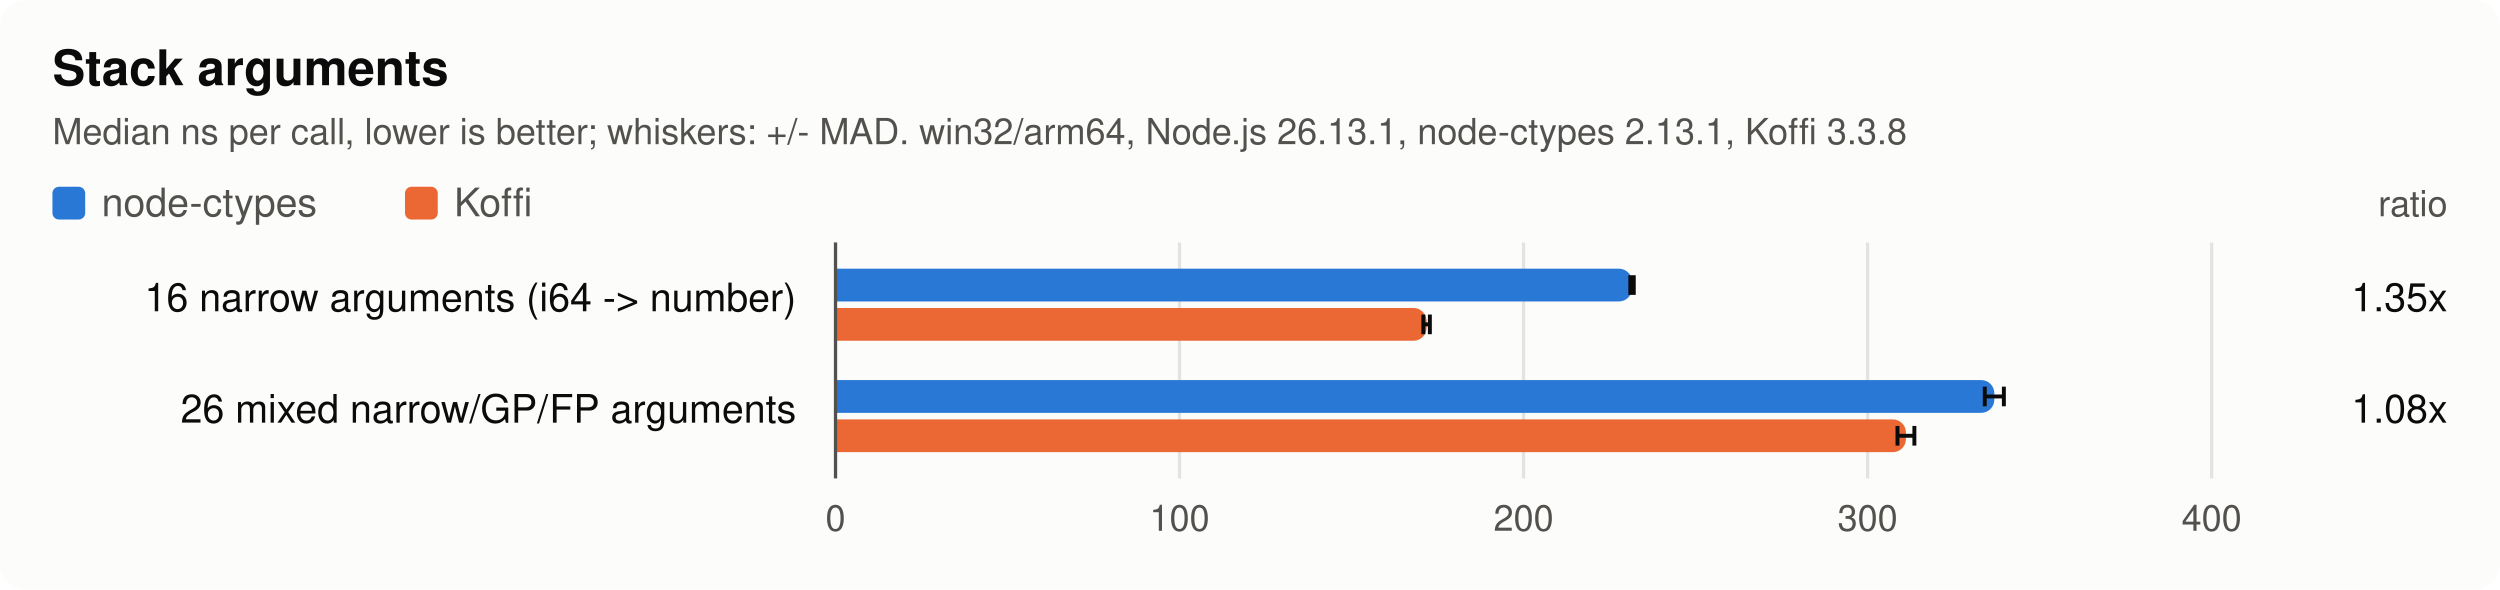
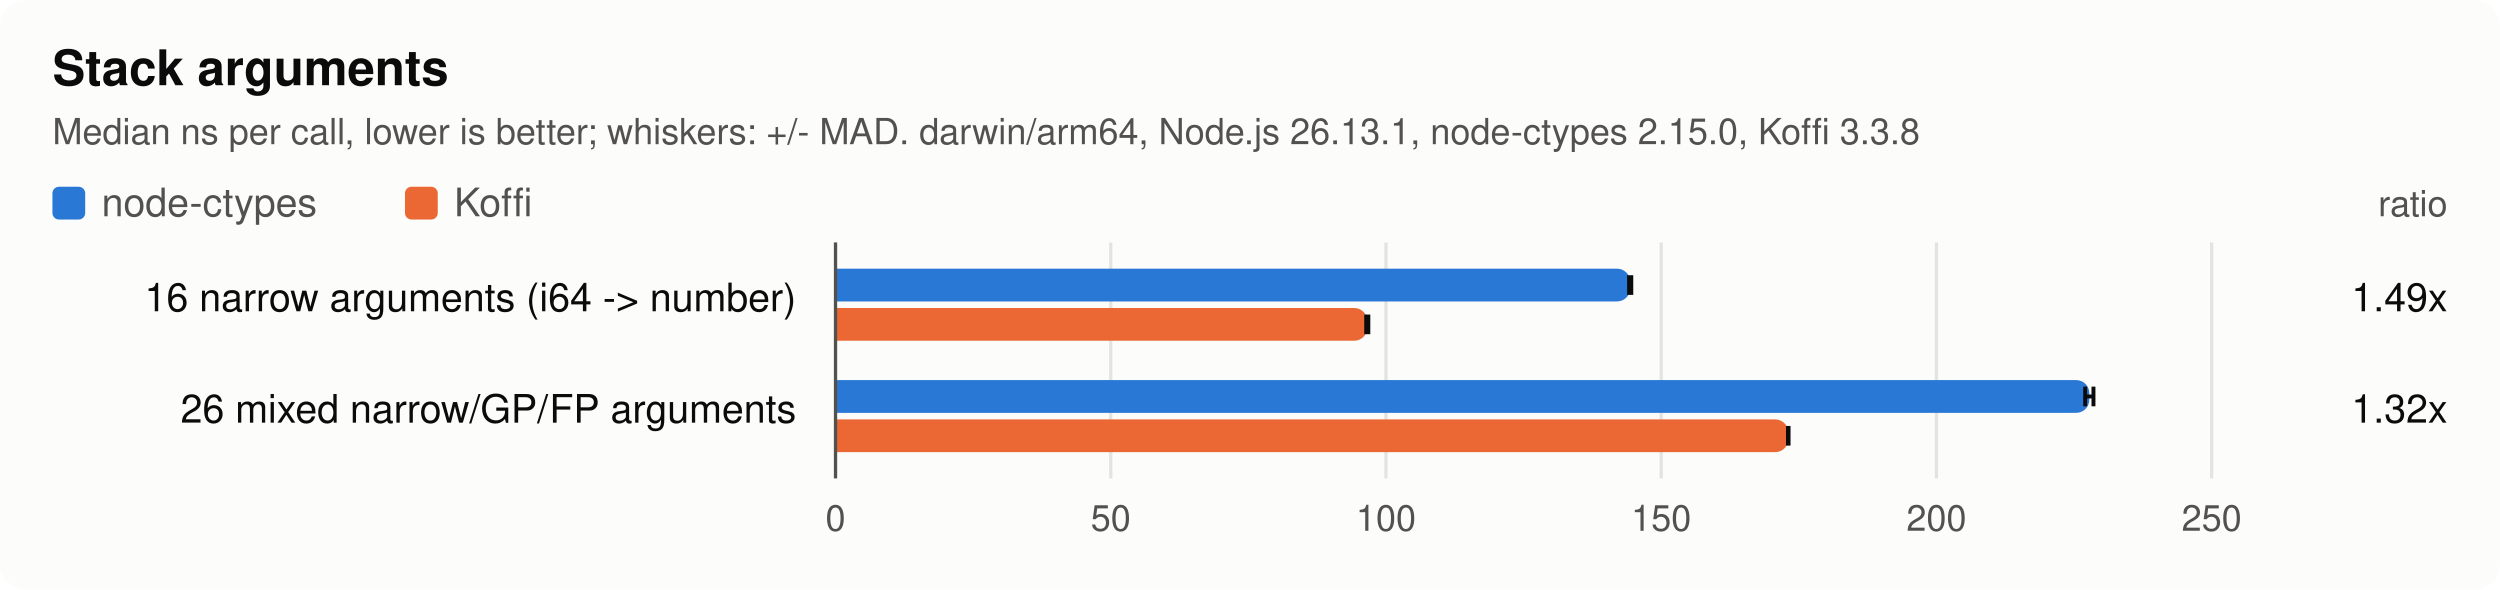
<svg xmlns="http://www.w3.org/2000/svg" width="763" height="180" viewBox="0 0 763 180" role="img" aria-label="Stack arguments: node-ctypes vs Koffi, ns per call">
  <style>
.surface { fill: #fcfcfb; } .primary { fill: #0b0b0b; } .secondary { fill: #52514e; }
.ctypes { fill: #2a78d6; } .other { fill: #eb6834; }
.grid { stroke: #e4e3df; stroke-width: 1; } .baseline { stroke: #52514e; stroke-width: 1; }
.whisker { stroke: #0b0b0b; stroke-width: 1.2; }
text { font: 12px -apple-system, BlinkMacSystemFont, "Segoe UI", Helvetica, Arial, sans-serif; }
.title { font-size: 15px; font-weight: 600; } .small { font-size: 11px; } .group { font-weight: 600; }
.value { font-variant-numeric: tabular-nums; }
@media (prefers-color-scheme: dark) {
  .surface { fill: #1a1a19; } .primary { fill: #f0efec; } .secondary { fill: #c3c2b7; }
  .ctypes { fill: #3987e5; } .other { fill: #d95926; }
  .grid { stroke: #383835; } .baseline { stroke: #c3c2b7; } .whisker { stroke: #f0efec; }
}
</style>
  <rect class="surface" width="763" height="180" rx="8" />
  <text class="primary title" x="16" y="26">Stack arguments</text>
-   <text class="secondary small" x="16" y="44">Median ns per call, lower is better; whiskers: +/- MAD. win32/arm64, Node.js 26.13.1, node-ctypes 2.13.1, Koffi 3.3.8</text>
+   <text class="secondary small" x="16" y="44">Median ns per call, lower is better; whiskers: +/- MAD. darwin/arm64, Node.js 26.13.1, node-ctypes 2.15.0, Koffi 3.3.8</text>
  <rect class="ctypes" x="16" y="57" width="10" height="10" rx="2" />
  <text class="secondary" x="31" y="66">node-ctypes</text>
  <rect class="other" x="123.6" y="57" width="10" height="10" rx="2" />
  <text class="secondary" x="138.6" y="66">Koffi</text>
  <text class="secondary small" x="747" y="66" text-anchor="end">ratio</text>
  <line class="grid" x1="255" y1="74" x2="255" y2="146" />
  <text class="secondary small value" x="255" y="162" text-anchor="middle">0</text>
-   <line class="grid" x1="360" y1="74" x2="360" y2="146" />
-   <text class="secondary small value" x="360" y="162" text-anchor="middle">100</text>
-   <line class="grid" x1="465" y1="74" x2="465" y2="146" />
-   <text class="secondary small value" x="465" y="162" text-anchor="middle">200</text>
-   <line class="grid" x1="570" y1="74" x2="570" y2="146" />
-   <text class="secondary small value" x="570" y="162" text-anchor="middle">300</text>
+   <line class="grid" x1="339" y1="74" x2="339" y2="146" />
+   <text class="secondary small value" x="339" y="162" text-anchor="middle">50</text>
+   <line class="grid" x1="423" y1="74" x2="423" y2="146" />
+   <text class="secondary small value" x="423" y="162" text-anchor="middle">100</text>
+   <line class="grid" x1="507" y1="74" x2="507" y2="146" />
+   <text class="secondary small value" x="507" y="162" text-anchor="middle">150</text>
+   <line class="grid" x1="591" y1="74" x2="591" y2="146" />
+   <text class="secondary small value" x="591" y="162" text-anchor="middle">200</text>
  <line class="grid" x1="675" y1="74" x2="675" y2="146" />
-   <text class="secondary small value" x="675" y="162" text-anchor="middle">400</text>
+   <text class="secondary small value" x="675" y="162" text-anchor="middle">250</text>
  <text class="primary" x="243" y="95" text-anchor="end">16 narrow arguments (i64 -&gt; number)</text>
-   <path class="ctypes" d="M255,82h239.1a4,4 0 0 1 4,4v2a4,4 0 0 1 -4,4h-239.1z" />
-   <path class="whisker" d="M497.574,87H498.625M497.574,84v6M498.625,84v6" />
-   <path class="other" d="M255,94h176.401a4,4 0 0 1 4,4v2a4,4 0 0 1 -4,4h-176.401z" />
-   <path class="whisker" d="M434.405,99H436.397M434.405,96v6M436.397,96v6" />
-   <text class="primary value" x="747" y="95" text-anchor="end">1.35x</text>
+   <path class="ctypes" d="M255,82h238.532a4,4 0 0 1 4,4v2a4,4 0 0 1 -4,4h-238.532z" />
+   <path class="whisker" d="M497.194,87H497.871M497.194,84v6M497.871,84v6" />
+   <path class="other" d="M255,94h158.291a4,4 0 0 1 4,4v2a4,4 0 0 1 -4,4h-158.291z" />
+   <path class="whisker" d="M416.966,99H417.616M416.966,96v6M417.616,96v6" />
+   <text class="primary value" x="747" y="95" text-anchor="end">1.49x</text>
  <text class="primary" x="243" y="129" text-anchor="end">26 mixed narrow/GP/FP arguments</text>
-   <path class="ctypes" d="M255,116h349.667a4,4 0 0 1 4,4v2a4,4 0 0 1 -4,4h-349.667z" />
-   <path class="whisker" d="M605.754,121H611.581M605.754,118v6M611.581,118v6" />
-   <path class="other" d="M255,128h322.691a4,4 0 0 1 4,4v2a4,4 0 0 1 -4,4h-322.691z" />
-   <path class="whisker" d="M579.114,133H584.268M579.114,130v6M584.268,130v6" />
-   <text class="primary value" x="747" y="129" text-anchor="end">1.08x</text>
+   <path class="ctypes" d="M255,116h378.662a4,4 0 0 1 4,4v2a4,4 0 0 1 -4,4h-378.662z" />
+   <path class="whisker" d="M636.397,121H638.927M636.397,118v6M638.927,118v6" />
+   <path class="other" d="M255,128h286.78a4,4 0 0 1 4,4v2a4,4 0 0 1 -4,4h-286.78z" />
+   <path class="whisker" d="M545.691,133H545.87M545.691,130v6M545.87,130v6" />
+   <text class="primary value" x="747" y="129" text-anchor="end">1.32x</text>
  <line class="baseline" x1="255" y1="74" x2="255" y2="146" />
</svg>
